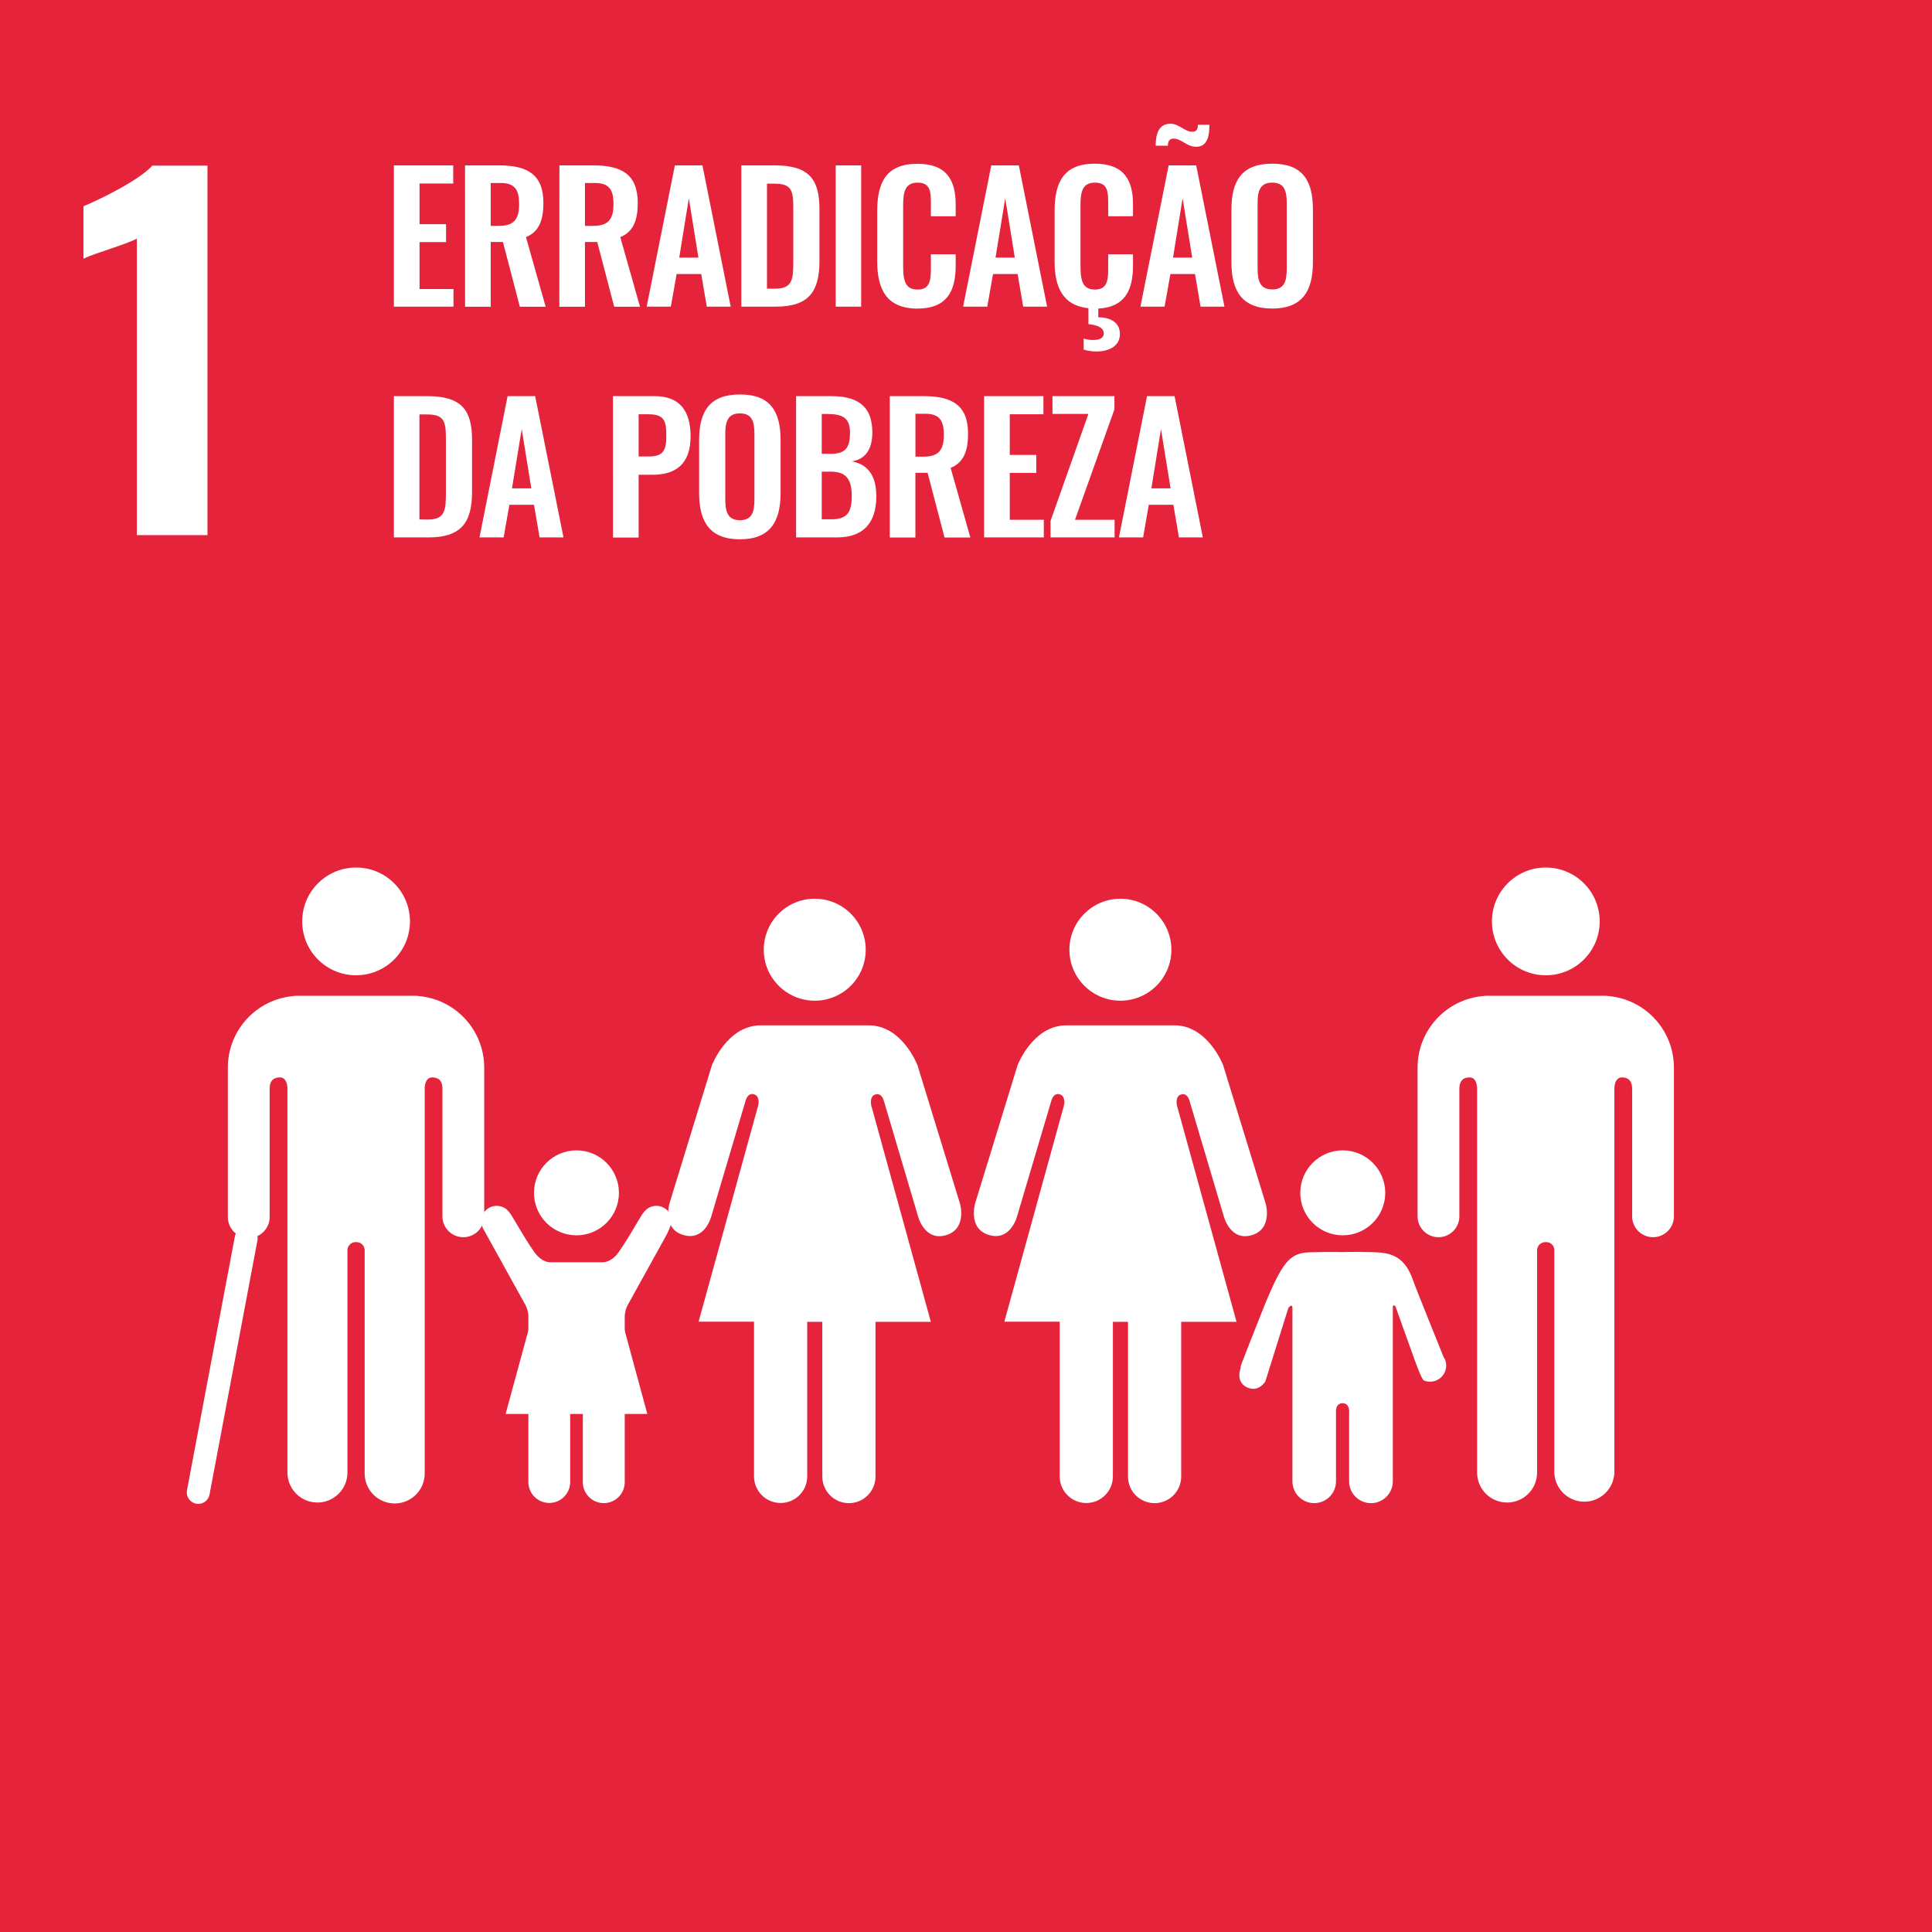
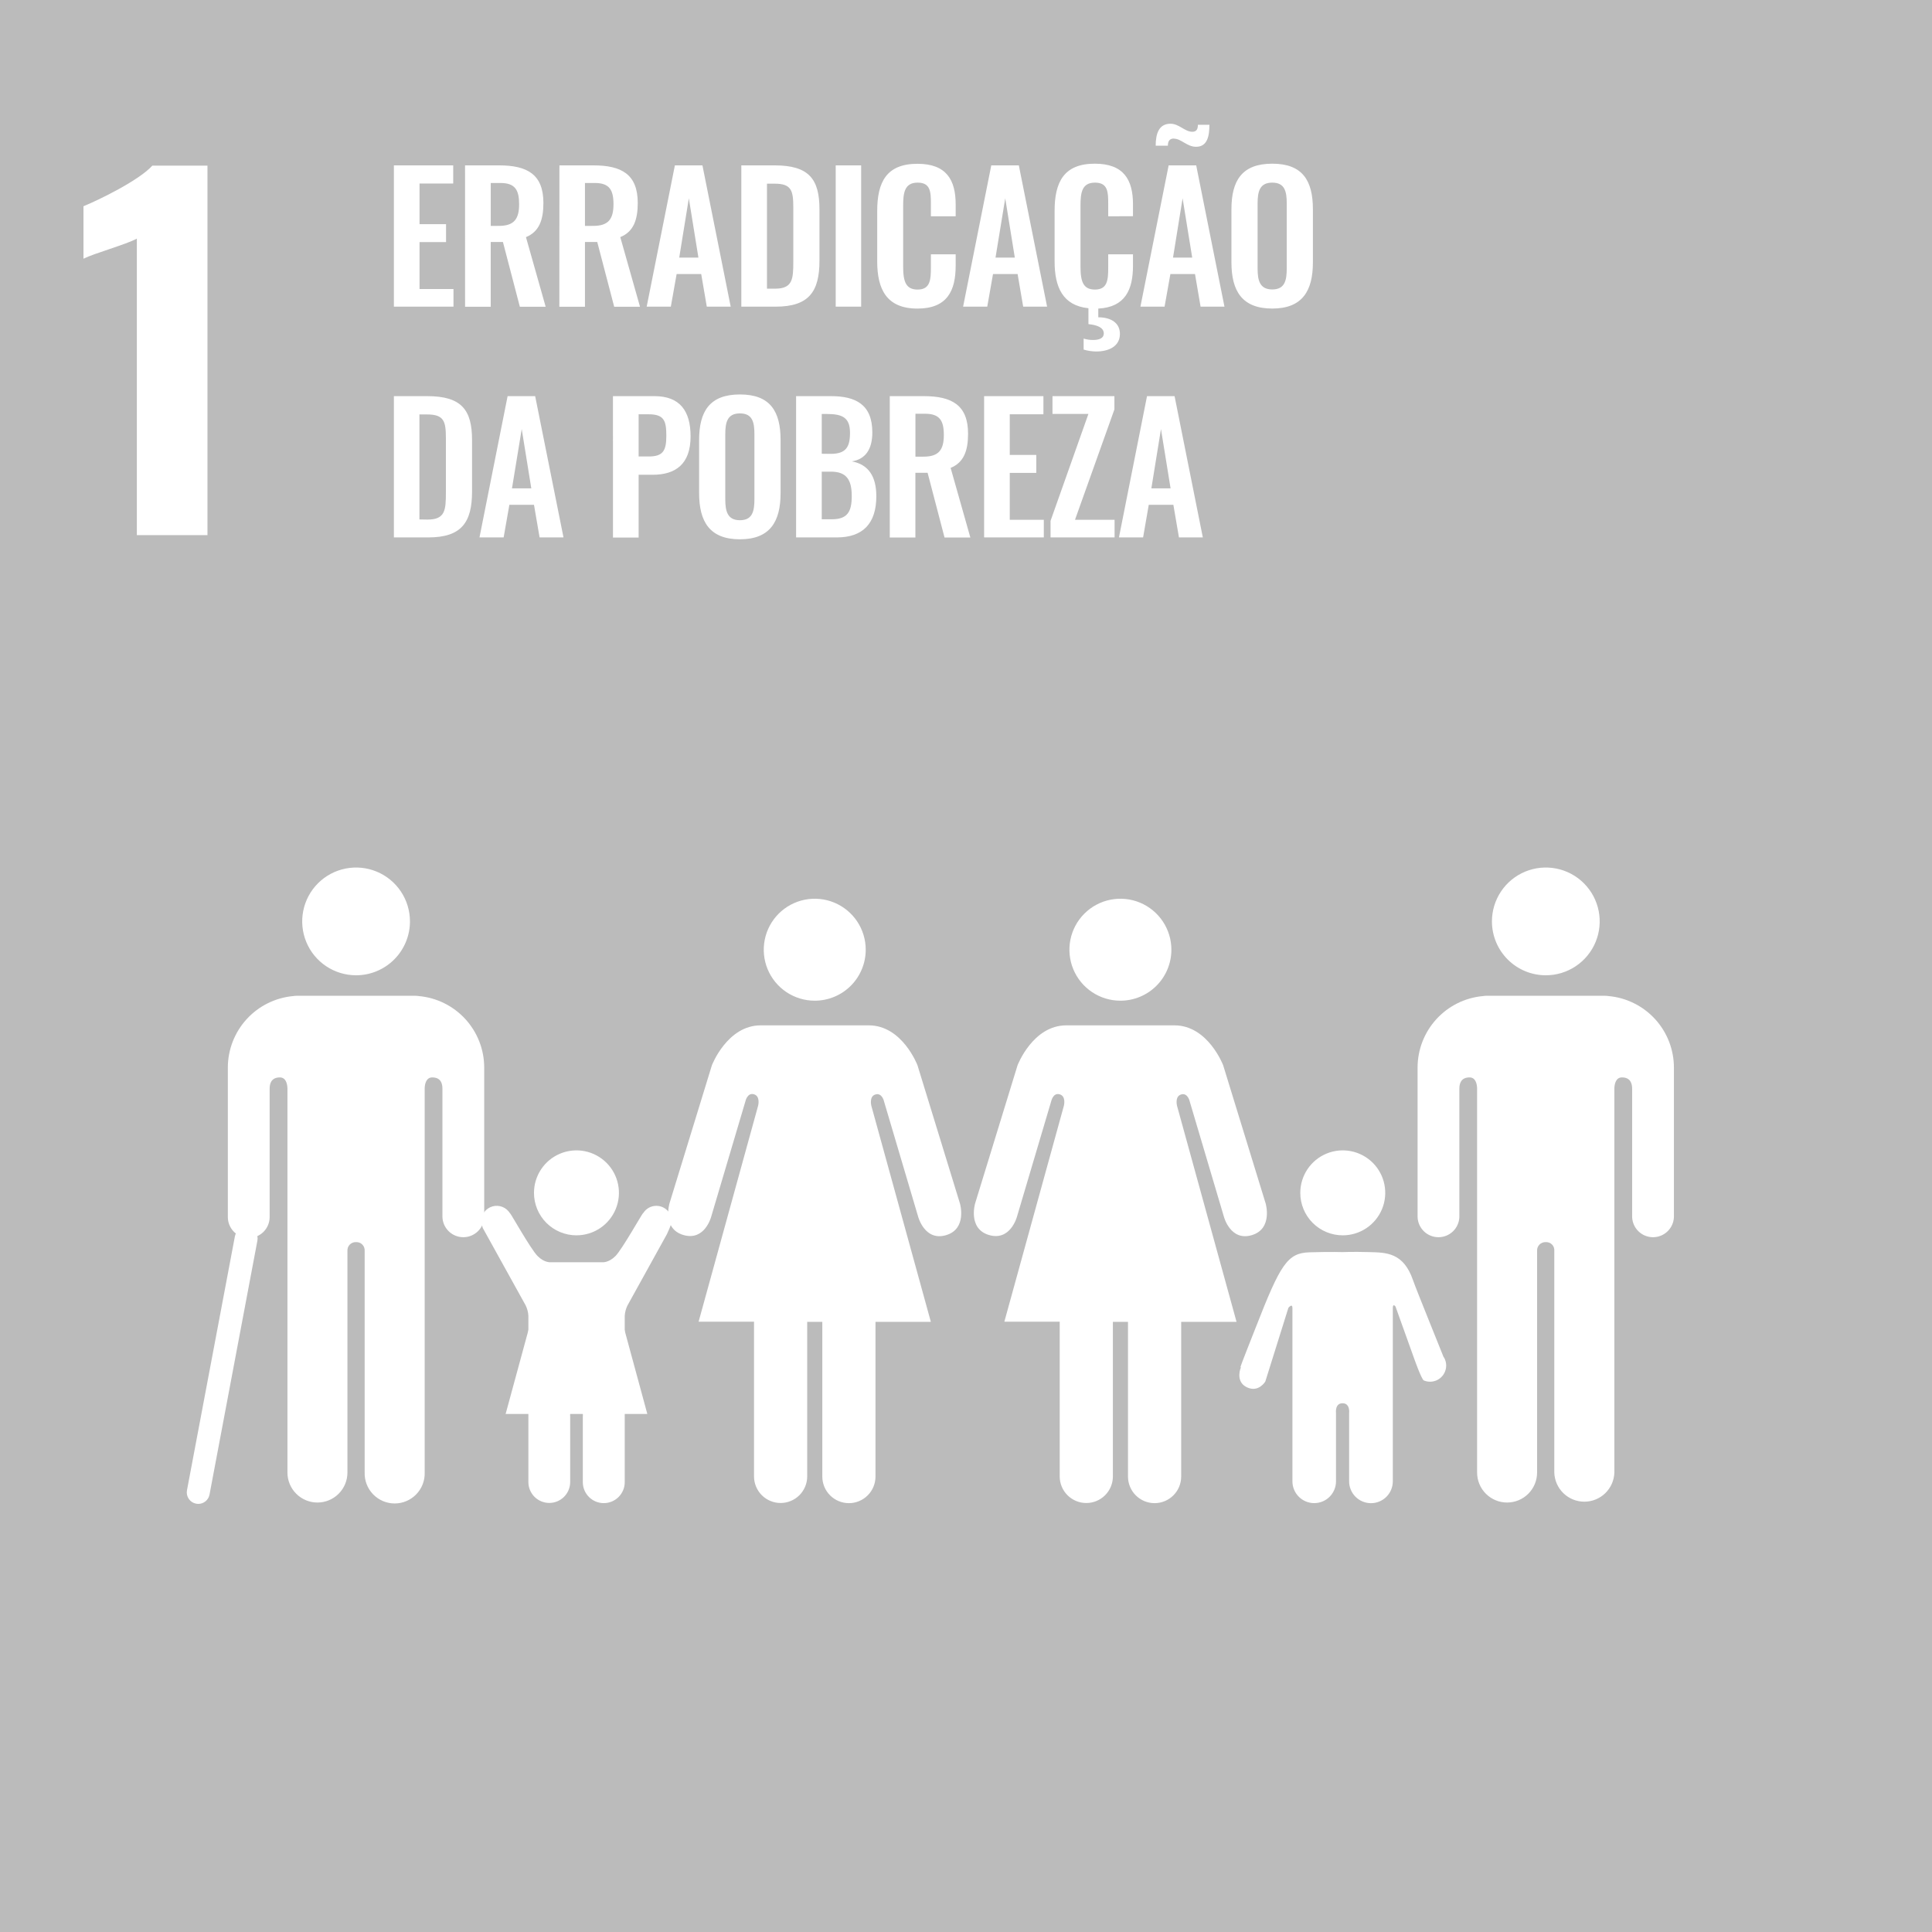
- <svg xmlns="http://www.w3.org/2000/svg" viewBox="0 0 720 720">
+ <svg xmlns="http://www.w3.org/2000/svg" width="720" height="720" viewBox="0 0 720 720" fill="none">
+   <g clip-path="url(#clip0_342_38)">
+     <path d="M-0.11 -1.08H720.11V721.08H-0.11V-1.08Z" fill="#BBBBBB" />
+     <path d="M51 88.93C46.92 91.14 35.19 94.37 31.11 96.41V76.86C36.55 74.65 51.68 67.34 56.78 61.73H77.32V199.43H51V88.93ZM146.79 61.63H168.9V68.39H156.35V83.53H166.23V90.23H156.35V107.71H169V114.28H146.79V61.63ZM173.31 61.63H186C196.53 61.63 202.51 65.01 202.51 75.63C202.51 81.94 200.95 86.36 196.01 88.37L203.35 114.31H193.73L187.43 90.19H182.88V114.31H173.32L173.31 61.63ZM185.92 84.18C191.45 84.18 193.46 81.78 193.46 76.12C193.46 70.79 191.97 68.19 186.46 68.19H182.89V84.19L185.92 84.18ZM208.48 61.63H221.15C231.68 61.63 237.67 65.01 237.67 75.63C237.67 81.94 236.1 86.36 231.16 88.37L238.51 114.31H228.89L222.58 90.19H218V114.31H208.45L208.48 61.63ZM221.09 84.18C226.61 84.18 228.63 81.78 228.63 76.12C228.63 70.79 227.13 68.19 221.63 68.19H218V84.19L221.09 84.18ZM251.51 61.63H261.78L272.31 114.28H263.4L261.32 102.12H252.16L250 114.28H241L251.51 61.63ZM260.28 96L256.71 73.9L253.13 96H260.28ZM276.27 61.63H288.69C301.49 61.63 305.39 66.76 305.39 78.01V97.18C305.39 108.75 301.39 114.28 289.08 114.28H276.27V61.63ZM288.82 107.58C295.38 107.58 295.64 104.07 295.64 97.51V77.36C295.64 71.05 294.99 68.45 288.69 68.45H285.83V107.58H288.82ZM311.44 61.63H320.93V114.28H311.44V61.63ZM326.91 97.44V78.66C326.91 67.87 330.35 61.04 341.91 61.04C352.7 61.04 356.15 67.04 356.15 76.19V80.61H346.92V76.06C346.92 71.64 346.85 68.06 341.98 68.06C337.11 68.06 336.58 71.83 336.58 76.64V99.46C336.58 105.18 337.75 107.91 341.98 107.91C346.72 107.91 346.92 104.2 346.92 99.52V94.78H356.15V99C356.15 108.3 353.03 115 341.91 115C330.35 115 326.91 107.71 326.91 97.44ZM369.42 61.63H379.69L390.22 114.28H381.31L379.23 102.12H370.07L367.92 114.28H358.92L369.42 61.63ZM378.19 96L374.62 73.9L371 96H378.19ZM413 80.61V76.06C413 71.64 412.94 68.06 408.06 68.06C403.18 68.06 402.67 71.83 402.67 76.64V99.46C402.67 105.18 403.84 107.91 408.06 107.91C412.81 107.91 413 104.2 413 99.52V94.78H422.23V99C422.23 107.91 419.37 114.47 409.3 115V118.25C414.11 118.25 417.36 120.4 417.36 124.43C417.36 129.04 413.26 130.99 408.52 130.99C406.934 130.974 405.359 130.735 403.84 130.28V126.18C404.976 126.534 406.16 126.709 407.35 126.7C409.62 126.7 411.35 126.05 411.35 124.3C411.35 121.96 408.69 121.11 405.63 120.79V114.87C396.01 113.87 393.02 106.94 393.02 97.45V78.66C393 67.87 396.46 61 408 61C418.79 61 422.23 67 422.23 76.15V80.57L413 80.61ZM435.52 61.63H445.79L456.32 114.28H447.42L445.34 102.12H436.17L434 114.28H425L435.52 61.63ZM437.52 51.63C435.82 51.63 435.24 52.63 435.24 54.3H430.69C430.69 49.62 431.99 46.11 436.22 46.11C439.4 46.11 441.55 49.11 444.34 49.11C445.84 49.11 446.42 48.2 446.42 46.51H450.71C450.71 50.6 450 54.7 445.77 54.7C442.41 54.74 440.2 51.68 437.54 51.68L437.52 51.63ZM444.3 96L440.72 73.9L437.15 96H444.3ZM458.92 97.77V78C458.92 67.34 462.82 61 474.13 61C485.44 61 489.28 67.31 489.28 78V97.77C489.28 108.36 485.38 114.99 474.13 114.99C462.88 114.99 458.92 108.43 458.92 97.77ZM479.53 100V75.8C479.53 71.38 478.81 68.06 474.13 68.06C469.45 68.06 468.67 71.38 468.67 75.8V100C468.67 104.36 469.38 107.87 474.13 107.87C478.88 107.87 479.53 104.4 479.53 100ZM146.79 147.63H159.21C172.02 147.63 175.92 152.76 175.92 164.01V183.18C175.92 194.75 171.92 200.28 159.6 200.28H146.79V147.63ZM159.34 193.63C165.91 193.63 166.17 190.12 166.17 183.56V163.36C166.17 157.05 165.52 154.45 159.17 154.45H156.31V193.58L159.34 193.63ZM189.17 147.63H199.44L210 200.28H201.09L199 188.12H189.83L187.69 200.28H178.69L189.17 147.63ZM198 182L194.43 159.9L190.8 182H198ZM228.43 147.63H243.9C253.33 147.63 257.36 153.09 257.36 162.63C257.36 172.96 251.77 176.93 243.25 176.93H238V200.33H228.44L228.43 147.63ZM241.69 170.12C246.96 170.12 248.32 168.12 248.32 162.51C248.32 156.9 247.61 154.39 241.69 154.39H238V170.12H241.69ZM260.54 183.77V164C260.54 153.34 264.44 147 275.75 147C287.06 147 290.9 153.31 290.9 164V183.76C290.9 194.35 287 200.98 275.75 200.98C264.5 200.98 260.54 194.43 260.54 183.77ZM281.15 186V161.8C281.15 157.38 280.43 154.06 275.75 154.06C271.07 154.06 270.29 157.38 270.29 161.8V186C270.29 190.36 271.01 193.87 275.75 193.87C280.49 193.87 281.15 190.4 281.15 186ZM296.68 147.63H309.68C318.91 147.63 325.09 150.75 325.09 161.15C325.09 167.58 322.42 171.15 317.48 171.94C323.66 173.11 326.58 177.53 326.58 184.94C326.58 195.01 321.64 200.28 311.89 200.28H296.68V147.63ZM309.55 169.14C315.27 169.14 316.77 166.61 316.77 161.28C316.77 155.69 314.04 154.28 308.19 154.28H306.24V169.1L309.55 169.14ZM309.94 193.52C315.79 193.52 317.42 190.79 317.42 184.87C317.42 178.63 315.34 175.77 309.62 175.77H306.24V193.52H309.94ZM331.59 147.63H344.26C354.79 147.63 360.77 151.01 360.77 161.63C360.77 167.94 359.21 172.36 354.27 174.37L361.62 200.31H352L345.69 176.19H341.14V200.31H331.59V147.63ZM344.2 170.18C349.72 170.18 351.74 167.78 351.74 162.12C351.74 156.79 350.24 154.19 344.74 154.19H341.16V170.19L344.2 170.18ZM366.75 147.63H388.85V154.39H376.31V169.53H386.19V176.23H376.31V193.71H389V200.28H366.75V147.63ZM391.51 194.1L405.62 154.26H392.23V147.63H415.31V152.57L400.62 193.71H415.37V200.28H391.51V194.1ZM427.46 147.63H437.73L448.26 200.28H439.36L437.28 188.12H428.11L426 200.28H417L427.46 147.63ZM436.24 182L432.66 159.9L429.08 182H436.24ZM556 343.38C556 339.409 557.177 335.528 559.383 332.226C561.588 328.925 564.723 326.351 568.391 324.83C572.059 323.31 576.095 322.911 579.99 323.684C583.885 324.458 587.462 326.368 590.271 329.174C593.081 331.98 594.995 335.557 595.772 339.45C596.549 343.344 596.154 347.381 594.637 351.05C593.12 354.72 590.55 357.857 587.25 360.066C583.951 362.275 580.07 363.456 576.1 363.46C573.462 363.461 570.849 362.943 568.411 361.935C565.973 360.926 563.758 359.447 561.891 357.583C560.025 355.718 558.544 353.504 557.533 351.067C556.522 348.63 556.001 346.018 556 343.38ZM599.51 371.21C606.159 371.821 612.339 374.896 616.837 379.831C621.335 384.765 623.825 391.203 623.82 397.88V453.56C623.748 455.576 622.896 457.486 621.444 458.887C619.992 460.288 618.053 461.071 616.035 461.071C614.017 461.071 612.078 460.288 610.626 458.887C609.174 457.486 608.322 455.576 608.25 453.56V405.74C608.25 403.95 607.73 401.52 604.45 401.52C602.19 401.52 601.71 403.92 601.63 405.45V548.77C601.543 551.681 600.325 554.444 598.235 556.472C596.145 558.501 593.347 559.635 590.435 559.635C587.522 559.635 584.724 558.501 582.634 556.472C580.544 554.444 579.327 551.681 579.24 548.77V466.18C579.281 465.748 579.228 465.313 579.085 464.904C578.942 464.495 578.712 464.121 578.411 463.81C578.109 463.498 577.744 463.255 577.34 463.098C576.936 462.941 576.503 462.873 576.07 462.9C575.635 462.878 575.201 462.948 574.795 463.106C574.389 463.263 574.021 463.505 573.715 463.815C573.41 464.124 573.173 464.495 573.02 464.903C572.867 465.31 572.803 465.746 572.83 466.18V548.77C572.83 551.735 571.652 554.579 569.555 556.675C567.459 558.772 564.615 559.95 561.65 559.95C558.685 559.95 555.841 558.772 553.744 556.675C551.648 554.579 550.47 551.735 550.47 548.77V405.45C550.4 403.92 549.91 401.52 547.66 401.52C544.36 401.52 543.86 403.95 543.86 405.74V453.56C543.788 455.576 542.936 457.486 541.484 458.887C540.032 460.288 538.093 461.071 536.075 461.071C534.057 461.071 532.118 460.288 530.666 458.887C529.214 457.486 528.362 455.576 528.29 453.56V397.88C528.287 391.199 530.783 384.758 535.287 379.824C539.79 374.889 545.976 371.816 552.63 371.21C553.117 371.136 553.608 371.096 554.1 371.09H598C598.509 371.097 599.016 371.137 599.52 371.21M436.54 353.93C436.54 350.172 435.426 346.499 433.338 343.374C431.25 340.25 428.283 337.814 424.811 336.376C421.339 334.938 417.519 334.562 413.833 335.295C410.147 336.028 406.762 337.838 404.105 340.495C401.448 343.152 399.638 346.538 398.905 350.223C398.172 353.909 398.548 357.729 399.986 361.201C401.424 364.673 403.859 367.64 406.984 369.728C410.109 371.816 413.782 372.93 417.54 372.93C422.579 372.93 427.412 370.928 430.975 367.365C434.538 363.802 436.54 358.969 436.54 353.93ZM379.21 397L363.4 448.47C363.4 448.47 360.59 457.91 368.59 460.26C376.59 462.61 379 453.41 379 453.41L391.75 410.41C391.75 410.41 392.44 407.1 394.92 407.82C397.4 408.54 396.48 412.07 396.48 412.07L374.29 492.56H394.92V550.22C394.92 552.848 395.964 555.369 397.822 557.227C399.681 559.086 402.202 560.13 404.83 560.13C407.458 560.13 409.979 559.086 411.837 557.227C413.696 555.369 414.74 552.848 414.74 550.22V492.61H420.37V550.27C420.37 552.898 421.414 555.419 423.272 557.277C425.131 559.136 427.652 560.18 430.28 560.18C432.908 560.18 435.429 559.136 437.287 557.277C439.146 555.419 440.19 552.898 440.19 550.27V492.61H460.82L438.65 412.12C438.65 412.12 437.71 408.58 440.19 407.87C442.67 407.16 443.37 410.46 443.37 410.46L456.12 453.46C456.12 453.46 458.54 462.67 466.49 460.31C474.44 457.95 471.68 448.52 471.68 448.52L455.84 397C455.84 397 450.2 382.12 437.68 382.12H397.38C384.87 382.12 379.21 397 379.21 397ZM322.63 353.93C322.63 350.172 321.516 346.499 319.428 343.374C317.34 340.25 314.373 337.814 310.901 336.376C307.429 334.938 303.609 334.562 299.923 335.295C296.238 336.028 292.852 337.838 290.195 340.495C287.538 343.152 285.728 346.538 284.995 350.223C284.262 353.909 284.638 357.729 286.076 361.201C287.514 364.673 289.95 367.64 293.074 369.728C296.199 371.816 299.872 372.93 303.63 372.93C308.669 372.93 313.502 370.928 317.065 367.365C320.628 363.802 322.63 358.969 322.63 353.93ZM265.3 397L249.5 448.46C249.5 448.46 246.67 457.9 254.68 460.25C262.69 462.6 265.05 453.4 265.05 453.4L277.8 410.4C277.8 410.4 278.5 407.09 280.98 407.81C283.46 408.53 282.53 412.06 282.53 412.06L260.35 492.55H281V550.21C281 552.838 282.044 555.359 283.902 557.217C285.761 559.076 288.282 560.12 290.91 560.12C293.538 560.12 296.059 559.076 297.917 557.217C299.776 555.359 300.82 552.838 300.82 550.21V492.61H306.45V550.27C306.45 552.898 307.494 555.419 309.352 557.277C311.211 559.136 313.732 560.18 316.36 560.18C318.988 560.18 321.509 559.136 323.367 557.277C325.226 555.419 326.27 552.898 326.27 550.27V492.61H346.9L324.73 412.12C324.73 412.12 323.79 408.58 326.27 407.87C328.75 407.16 329.45 410.46 329.45 410.46L342.18 453.46C342.18 453.46 344.61 462.67 352.57 460.31C360.53 457.95 357.75 448.52 357.75 448.52L341.92 397C341.92 397 336.29 382.12 323.77 382.12H283.47C271 382.13 265.3 397 265.3 397ZM500.41 460.37C503.54 460.37 506.6 459.442 509.203 457.703C511.807 455.964 513.836 453.492 515.034 450.6C516.232 447.708 516.546 444.526 515.936 441.455C515.326 438.385 513.82 435.564 511.607 433.35C509.394 431.136 506.574 429.627 503.504 429.015C500.434 428.403 497.252 428.716 494.359 429.912C491.466 431.109 488.993 433.136 487.253 435.738C485.512 438.34 484.582 441.4 484.58 444.53C484.576 446.61 484.983 448.671 485.777 450.594C486.571 452.517 487.736 454.264 489.207 455.736C490.678 457.207 492.424 458.374 494.347 459.169C496.269 459.965 498.329 460.373 500.41 460.37ZM462.46 509.55C461.68 511.4 461.05 515.33 464.76 517.04C469.12 519.04 471.55 514.83 471.55 514.83L480.15 487.38C480.15 487.38 481.65 485.55 481.65 487.45V552.05C481.65 554.204 482.505 556.269 484.028 557.792C485.551 559.314 487.616 560.17 489.77 560.17C491.923 560.17 493.989 559.314 495.512 557.792C497.034 556.269 497.89 554.204 497.89 552.05V526.56C497.89 526.56 497.42 522.95 500.32 522.95C503.22 522.95 502.78 526.56 502.78 526.56V552.05C502.78 554.209 503.637 556.279 505.164 557.806C506.691 559.332 508.761 560.19 510.92 560.19C513.079 560.19 515.149 559.332 516.676 557.806C518.202 556.279 519.06 554.209 519.06 552.05V487.45C519.06 485.55 520.06 486.9 520.06 486.9L526.8 505.69C526.8 505.69 529.73 514.09 530.63 514.46C531.358 514.763 532.139 514.92 532.927 514.922C533.716 514.923 534.498 514.769 535.227 514.468C535.956 514.167 536.618 513.725 537.177 513.168C537.735 512.61 538.178 511.949 538.48 511.22C538.879 510.283 539.029 509.259 538.917 508.246C538.805 507.234 538.434 506.267 537.84 505.44V505.38C537.65 504.77 527.76 480.53 526.6 477.12C523.03 466.7 516.53 466.79 510.28 466.62C504.03 466.45 500.28 466.62 500.28 466.62C500.28 466.62 496.28 466.46 488.02 466.7C479.76 466.94 477.17 471.19 468.02 494.6C466.72 497.97 462.33 508.88 462.27 509.54L462.46 509.55ZM152.78 343.38C152.78 339.409 151.603 335.528 149.397 332.226C147.192 328.925 144.057 326.351 140.389 324.83C136.721 323.31 132.684 322.911 128.79 323.684C124.895 324.458 121.317 326.368 118.508 329.174C115.699 331.98 113.785 335.557 113.008 339.45C112.231 343.344 112.626 347.381 114.143 351.05C115.659 354.72 118.23 357.857 121.529 360.066C124.829 362.275 128.709 363.456 132.68 363.46C135.318 363.461 137.931 362.943 140.369 361.935C142.807 360.926 145.022 359.447 146.889 357.583C148.755 355.718 150.236 353.504 151.247 351.067C152.258 348.63 152.779 346.018 152.78 343.38ZM109.23 371.21C102.581 371.823 96.401 374.899 91.902 379.832C87.403 384.766 84.909 391.203 84.91 397.88V453.56C84.91 455.626 85.731 457.607 87.192 459.068C88.652 460.529 90.634 461.35 92.7 461.35C94.766 461.35 96.747 460.529 98.208 459.068C99.669 457.607 100.49 455.626 100.49 453.56V405.74C100.49 403.95 101.01 401.52 104.29 401.52C106.56 401.52 107.03 403.92 107.12 405.45V548.77C107.12 551.735 108.298 554.579 110.394 556.675C112.491 558.772 115.335 559.95 118.3 559.95C121.265 559.95 124.109 558.772 126.205 556.675C128.302 554.579 129.48 551.735 129.48 548.77V466.18C129.45 465.748 129.511 465.315 129.66 464.909C129.81 464.503 130.043 464.133 130.345 463.823C130.647 463.513 131.011 463.271 131.414 463.112C131.816 462.953 132.248 462.881 132.68 462.9C133.114 462.876 133.549 462.945 133.954 463.102C134.36 463.259 134.727 463.501 135.032 463.812C135.336 464.122 135.571 464.494 135.721 464.902C135.871 465.311 135.932 465.746 135.9 466.18V548.77C135.855 550.267 136.111 551.758 136.653 553.154C137.195 554.55 138.012 555.823 139.055 556.898C140.098 557.973 141.346 558.827 142.725 559.41C144.105 559.994 145.587 560.295 147.085 560.295C148.583 560.295 150.065 559.994 151.444 559.41C152.824 558.827 154.072 557.973 155.115 556.898C156.158 555.823 156.975 554.55 157.516 553.154C158.058 551.758 158.315 550.267 158.27 548.77V405.45C158.33 403.92 158.84 401.52 161.09 401.52C164.39 401.52 164.88 403.95 164.88 405.74V453.56C164.952 455.576 165.804 457.486 167.256 458.887C168.708 460.288 170.647 461.071 172.665 461.071C174.683 461.071 176.622 460.288 178.074 458.887C179.526 457.486 180.378 455.576 180.45 453.56V397.88C180.455 391.2 177.962 384.759 173.459 379.824C168.957 374.889 162.772 371.817 156.12 371.21C155.633 371.136 155.142 371.096 154.65 371.09H110.75C110.238 371.096 109.727 371.136 109.22 371.21" fill="white" />
+     <path d="M73.89 560.46C73.621 560.458 73.353 560.431 73.09 560.38C71.975 560.169 70.989 559.524 70.35 558.586C69.71 557.648 69.469 556.495 69.68 555.38L87.52 460.85C87.612 460.288 87.815 459.75 88.118 459.268C88.421 458.785 88.817 458.368 89.283 458.042C89.749 457.715 90.276 457.484 90.833 457.364C91.39 457.244 91.965 457.236 92.524 457.342C93.084 457.447 93.617 457.663 94.092 457.978C94.567 458.292 94.974 458.698 95.289 459.173C95.605 459.647 95.822 460.179 95.929 460.739C96.035 461.298 96.029 461.873 95.91 462.43L78.08 557C77.89 557.973 77.368 558.849 76.604 559.48C75.84 560.111 74.881 560.458 73.89 560.46ZM190 452.08C189.338 451.023 188.351 450.209 187.188 449.76C186.025 449.31 184.747 449.25 183.546 449.588C182.346 449.926 181.287 450.644 180.529 451.634C179.771 452.624 179.353 453.833 179.34 455.08C179.424 455.947 179.615 456.8 179.91 457.62L195.91 486.5C196.486 487.694 196.825 488.987 196.91 490.31V552.31C196.91 554.376 197.731 556.357 199.192 557.818C200.652 559.279 202.634 560.1 204.7 560.1C206.766 560.1 208.747 559.279 210.208 557.818C211.669 556.357 212.49 554.376 212.49 552.31V527.89C212.49 527.89 212.05 524.43 214.85 524.43C217.65 524.43 217.2 527.89 217.2 527.89V552.36C217.2 554.431 218.023 556.418 219.487 557.882C220.952 559.347 222.939 560.17 225.01 560.17C227.081 560.17 229.068 559.347 230.532 557.882C231.997 556.418 232.82 554.431 232.82 552.36V490.36C232.905 489.037 233.244 487.744 233.82 486.55L248.57 459.88C248.57 459.88 250.37 456.05 250.37 455.13C250.365 453.603 249.754 452.141 248.673 451.063C247.591 449.985 246.127 449.38 244.6 449.38C243.622 449.375 242.66 449.622 241.805 450.097C240.951 450.571 240.233 451.258 239.72 452.09H239.65C239.19 452.49 231.8 465.65 229.37 468.09C226.78 470.68 224.48 470.4 224.48 470.4H205.24C205.24 470.4 202.91 470.68 200.34 468.09C197.77 465.5 190.52 452.49 190.05 452.09L190 452.08Z" fill="white" />
+     <path d="M214.82 460.37C217.951 460.372 221.012 459.445 223.616 457.708C226.22 455.97 228.251 453.499 229.451 450.607C230.651 447.715 230.966 444.533 230.357 441.461C229.749 438.39 228.243 435.569 226.03 433.354C223.818 431.138 220.998 429.629 217.928 429.016C214.857 428.403 211.674 428.715 208.781 429.911C205.888 431.107 203.414 433.135 201.673 435.737C199.932 438.339 199.002 441.399 199 444.53C198.997 446.61 199.405 448.67 200.199 450.592C200.994 452.515 202.159 454.262 203.63 455.733C205.1 457.204 206.846 458.371 208.768 459.167C210.69 459.962 212.75 460.371 214.83 460.37M214.84 482.59L232.74 495.64L241.24 526.95H188.43L196.95 495.64L214.84 482.59Z" fill="white" />
+   </g>
  <defs>
-     <style>.cls-2{fill:#fff}</style>
+     <clipPath id="clip0_342_38">
+       <rect width="720" height="720" fill="white" />
+     </clipPath>
  </defs>
-   <path fill="#e5243b" d="M-.11-1.08h720.22v722.16H-.11z" id="goal_background" data-name="goal background" />
-   <g id="ENG_text_graphics" data-name="ENG text &amp; graphics">
-     <path class="cls-2" d="M51 88.93c-4.08 2.21-15.81 5.44-19.89 7.48V76.86c5.44-2.21 20.57-9.52 25.67-15.13h20.54v137.7H51zM146.79 61.63h22.11v6.76h-12.55v15.14h9.88v6.7h-9.88v17.48H169v6.57h-22.21zM173.31 61.63H186c10.53 0 16.51 3.38 16.51 14 0 6.31-1.56 10.73-6.5 12.74l7.34 25.94h-9.62l-6.3-24.12h-4.55v24.12h-9.56zm12.61 22.55c5.53 0 7.54-2.4 7.54-8.06 0-5.33-1.49-7.93-7-7.93h-3.57v16zM208.48 61.63h12.67c10.53 0 16.52 3.38 16.52 14 0 6.31-1.57 10.73-6.51 12.74l7.35 25.94h-9.62l-6.31-24.12H218v24.12h-9.55zm12.61 22.55c5.52 0 7.54-2.4 7.54-8.06 0-5.33-1.5-7.93-7-7.93H218v16zM251.51 61.63h10.27l10.53 52.65h-8.91l-2.08-12.16h-9.16L250 114.28h-9zM260.28 96l-3.57-22.1-3.58 22.1zM276.27 61.63h12.42c12.8 0 16.7 5.13 16.7 16.38v19.17c0 11.57-4 17.1-16.31 17.1h-12.81zm12.55 45.95c6.56 0 6.82-3.51 6.82-10.07V77.36c0-6.31-.65-8.91-6.95-8.91h-2.86v39.13zM311.44 61.63h9.49v52.65h-9.49zM326.91 97.44V78.66c0-10.79 3.44-17.62 15-17.62 10.79 0 14.24 6 14.24 15.15v4.42h-9.23v-4.55c0-4.42-.07-8-4.94-8s-5.4 3.77-5.4 8.58v22.82c0 5.72 1.17 8.45 5.4 8.45 4.74 0 4.94-3.71 4.94-8.39v-4.74h9.23V99c0 9.3-3.12 16-14.24 16-11.56 0-15-7.29-15-17.56zM369.42 61.63h10.27l10.53 52.65h-8.91l-2.08-12.16h-9.16l-2.15 12.16h-9zM378.19 96l-3.57-22.1L371 96zM413 80.61v-4.55c0-4.42-.06-8-4.94-8s-5.39 3.77-5.39 8.58v22.82c0 5.72 1.17 8.45 5.39 8.45 4.75 0 4.94-3.71 4.94-8.39v-4.74h9.23V99c0 8.91-2.86 15.47-12.93 16v3.25c4.81 0 8.06 2.15 8.06 6.18 0 4.61-4.1 6.56-8.84 6.56a16.87 16.87 0 01-4.68-.71v-4.1a11.51 11.51 0 003.51.52c2.27 0 4-.65 4-2.4 0-2.34-2.66-3.19-5.72-3.51v-5.92c-9.62-1-12.61-7.93-12.61-17.42V78.66C393 67.87 396.46 61 408 61c10.79 0 14.23 6 14.23 15.15v4.42zM435.52 61.63h10.27l10.53 52.65h-8.9l-2.08-12.16h-9.17L434 114.28h-9zm2-10c-1.7 0-2.28 1-2.28 2.67h-4.55c0-4.68 1.3-8.19 5.53-8.19 3.18 0 5.33 3 8.12 3 1.5 0 2.08-.91 2.08-2.6h4.29c0 4.09-.71 8.19-4.94 8.19-3.36.04-5.57-3.02-8.23-3.02zM444.3 96l-3.58-22.1-3.57 22.1zM458.92 97.77V78c0-10.66 3.9-17 15.21-17s15.15 6.31 15.15 17v19.77c0 10.59-3.9 17.22-15.15 17.22s-15.21-6.56-15.21-17.22zm20.61 2.23V75.8c0-4.42-.72-7.74-5.4-7.74s-5.46 3.32-5.46 7.74V100c0 4.36.71 7.87 5.46 7.87s5.4-3.47 5.4-7.87zM146.79 147.63h12.42c12.81 0 16.71 5.13 16.71 16.38v19.17c0 11.57-4 17.1-16.32 17.1h-12.81zm12.55 46c6.57 0 6.83-3.51 6.83-10.07v-20.2c0-6.31-.65-8.91-7-8.91h-2.86v39.13zM189.17 147.63h10.27L210 200.28h-8.91L199 188.12h-9.17l-2.14 12.16h-9zM198 182l-3.57-22.1-3.63 22.1zM228.43 147.63h15.47c9.43 0 13.46 5.46 13.46 15 0 10.33-5.59 14.3-14.11 14.3H238v23.4h-9.56zm13.26 22.49c5.27 0 6.63-2 6.63-7.61s-.71-8.12-6.63-8.12H238v15.73zM260.54 183.77V164c0-10.66 3.9-17 15.21-17s15.15 6.31 15.15 17v19.76c0 10.59-3.9 17.22-15.15 17.22s-15.21-6.55-15.21-17.21zm20.61 2.23v-24.2c0-4.42-.72-7.74-5.4-7.74s-5.46 3.32-5.46 7.74V186c0 4.36.72 7.87 5.46 7.87s5.4-3.47 5.4-7.87zM296.68 147.63h13c9.23 0 15.41 3.12 15.41 13.52 0 6.43-2.67 10-7.61 10.79 6.18 1.17 9.1 5.59 9.1 13 0 10.07-4.94 15.34-14.69 15.34h-15.21zm12.87 21.51c5.72 0 7.22-2.53 7.22-7.86 0-5.59-2.73-7-8.58-7h-1.95v14.82zm.39 24.38c5.85 0 7.48-2.73 7.48-8.65 0-6.24-2.08-9.1-7.8-9.1h-3.38v17.75zM331.59 147.63h12.67c10.53 0 16.51 3.38 16.51 14 0 6.31-1.56 10.73-6.5 12.74l7.35 25.94H352l-6.31-24.12h-4.55v24.12h-9.55zm12.61 22.55c5.52 0 7.54-2.4 7.54-8.06 0-5.33-1.5-7.93-7-7.93h-3.58v16zM366.75 147.63h22.1v6.76h-12.54v15.14h9.88v6.7h-9.88v17.48H389v6.57h-22.25zM391.51 194.1l14.11-39.84h-13.39v-6.63h23.08v4.94l-14.69 41.14h14.75v6.57h-23.86zM427.46 147.63h10.27l10.53 52.65h-8.9l-2.08-12.16h-9.17L426 200.28h-9zm8.78 34.37l-3.58-22.1-3.58 22.1zM556 343.38a20.08 20.08 0 1120.1 20.08 20.09 20.09 0 01-20.1-20.08M599.51 371.21a26.76 26.76 0 0124.31 26.67v55.68a7.79 7.79 0 01-15.57 0v-47.82c0-1.79-.52-4.22-3.8-4.22-2.26 0-2.74 2.4-2.82 3.93v143.32a11.2 11.2 0 01-22.39 0v-82.59a3 3 0 00-3.17-3.28 3.09 3.09 0 00-3.24 3.28v82.59a11.18 11.18 0 11-22.36 0V405.45c-.07-1.53-.56-3.93-2.81-3.93-3.3 0-3.8 2.43-3.8 4.22v47.82a7.79 7.79 0 01-15.57 0v-55.68a26.77 26.77 0 0124.34-26.67 10.79 10.79 0 011.47-.12H598a11.58 11.58 0 011.52.12M436.54 353.93a19 19 0 10-19 19 19 19 0 0019-19M379.21 397l-15.81 51.47s-2.81 9.44 5.19 11.79 10.41-6.85 10.41-6.85l12.75-43s.69-3.31 3.17-2.59 1.56 4.25 1.56 4.25l-22.19 80.49h20.63v57.66a9.91 9.91 0 0019.82 0v-57.61h5.63v57.66a9.91 9.91 0 0019.82 0v-57.66h20.63l-22.17-80.49s-.94-3.54 1.54-4.25 3.18 2.59 3.18 2.59l12.75 43s2.42 9.21 10.37 6.85 5.19-11.79 5.19-11.79L455.84 397s-5.64-14.88-18.16-14.88h-40.3c-12.51 0-18.17 14.88-18.17 14.88M322.63 353.93a19 19 0 10-19 19 19 19 0 0019-19M265.3 397l-15.8 51.46s-2.83 9.44 5.18 11.79 10.37-6.85 10.37-6.85l12.75-43s.7-3.31 3.18-2.59 1.55 4.25 1.55 4.25l-22.18 80.49H281v57.66a9.91 9.91 0 0019.82 0v-57.6h5.63v57.66a9.91 9.91 0 0019.82 0v-57.66h20.63l-22.17-80.49s-.94-3.54 1.54-4.25 3.18 2.59 3.18 2.59l12.73 43s2.43 9.21 10.39 6.85 5.18-11.79 5.18-11.79L341.92 397s-5.63-14.88-18.15-14.88h-40.3C271 382.13 265.3 397 265.3 397M500.41 460.37a15.83 15.83 0 10-15.83-15.84 15.81 15.81 0 0015.83 15.84M462.46 509.55c-.78 1.85-1.41 5.78 2.3 7.49 4.36 2 6.79-2.21 6.79-2.21l8.6-27.45s1.5-1.83 1.5.07v64.6a8.12 8.12 0 0016.24 0v-25.49s-.47-3.61 2.43-3.61 2.46 3.61 2.46 3.61v25.49a8.14 8.14 0 0016.28 0v-64.6c0-1.9 1-.55 1-.55l6.74 18.79s2.93 8.4 3.83 8.77a6 6 0 007.85-3.24 5.93 5.93 0 00-.64-5.78v-.06c-.19-.61-10.08-24.85-11.24-28.26-3.57-10.42-10.07-10.33-16.32-10.5s-10 0-10 0-4-.16-12.26.08-10.85 4.49-20 27.9c-1.3 3.37-5.69 14.28-5.75 14.94zM152.78 343.38a20.08 20.08 0 10-20.1 20.08 20.09 20.09 0 0020.1-20.08M109.23 371.21a26.78 26.78 0 00-24.32 26.67v55.68a7.79 7.79 0 0015.58 0v-47.82c0-1.79.52-4.22 3.8-4.22 2.27 0 2.74 2.4 2.83 3.93v143.32a11.18 11.18 0 1022.36 0v-82.59a3.07 3.07 0 013.2-3.28 3.06 3.06 0 013.22 3.28v82.59a11.19 11.19 0 1022.37 0V405.45c.06-1.53.57-3.93 2.82-3.93 3.3 0 3.79 2.43 3.79 4.22v47.82a7.79 7.79 0 0015.57 0v-55.68a26.76 26.76 0 00-24.33-26.67 10.79 10.79 0 00-1.47-.12h-43.9a11.46 11.46 0 00-1.53.12" />
-     <path class="cls-2" d="M73.89 560.46a4.34 4.34 0 01-.8-.08 4.28 4.28 0 01-3.41-5l17.84-94.53a4.27 4.27 0 118.39 1.58L78.08 557a4.28 4.28 0 01-4.19 3.46zM190 452.08a5.77 5.77 0 00-10.66 3 10.51 10.51 0 00.57 2.54l16 28.88a10.28 10.28 0 011 3.81v62a7.79 7.79 0 1015.58 0v-24.42s-.44-3.46 2.36-3.46 2.35 3.46 2.35 3.46v24.47a7.81 7.81 0 0015.62 0v-62a10.28 10.28 0 011-3.81l14.75-26.67s1.8-3.83 1.8-4.75a5.77 5.77 0 00-5.77-5.75 5.7 5.7 0 00-4.88 2.71h-.07c-.46.4-7.85 13.56-10.28 16-2.59 2.59-4.89 2.31-4.89 2.31h-19.24s-2.33.28-4.9-2.31-9.82-15.6-10.29-16z" />
-     <path class="cls-2" d="M214.82 460.37A15.83 15.83 0 10199 444.53a15.82 15.82 0 0015.83 15.84M214.84 482.59l17.9 13.05 8.5 31.31h-52.81l8.52-31.31 17.89-13.05z" />
-   </g>
</svg>
